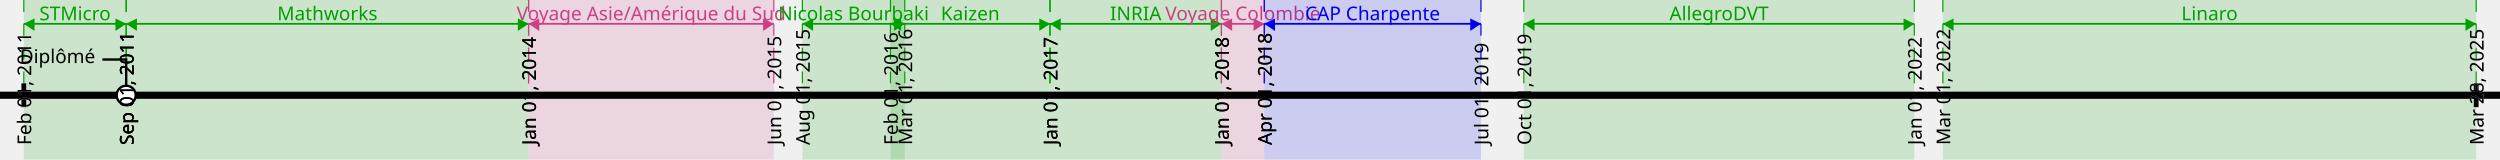
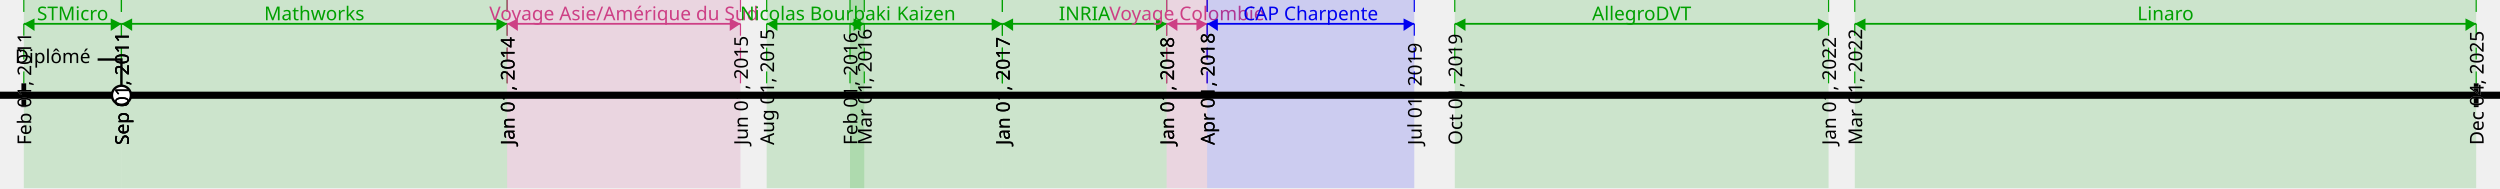
- <svg xmlns="http://www.w3.org/2000/svg" baseProfile="full" height="67.0" version="1.1" width="1050">
+ <svg xmlns="http://www.w3.org/2000/svg" baseProfile="full" height="79.0" version="1.1" width="1050">
  <defs>
    <marker id="id1" markerHeight="10" markerWidth="10" orient="auto" refX="0" refY="3">
      <path d="M6,0 L6,7 L0,3 L6,0" fill="#00A000" />
    </marker>
    <marker id="id2" markerHeight="10" markerWidth="10" orient="auto" refX="6" refY="3">
      <path d="M0,0 L0,7 L6,3 L0,0" fill="#00A000" />
    </marker>
    <marker id="id3" markerHeight="10" markerWidth="10" orient="auto" refX="0" refY="3">
      <path d="M6,0 L6,7 L0,3 L6,0" fill="#CD3F85" />
    </marker>
    <marker id="id4" markerHeight="10" markerWidth="10" orient="auto" refX="6" refY="3">
      <path d="M0,0 L0,7 L6,3 L0,0" fill="#CD3F85" />
    </marker>
    <marker id="id5" markerHeight="10" markerWidth="10" orient="auto" refX="0" refY="3">
      <path d="M6,0 L6,7 L0,3 L6,0" fill="#0000F0" />
    </marker>
    <marker id="id6" markerHeight="10" markerWidth="10" orient="auto" refX="6" refY="3">
      <path d="M0,0 L0,7 L6,3 L0,0" fill="#0000F0" />
    </marker>
  </defs>
-   <rect fill="#00A000" fill-opacity="0.15" height="67.0" width="43" x="10" y="0" />
+   <rect fill="#00A000" fill-opacity="0.15" height="79.0" width="41" x="10" y="0" />
  <line stroke="#00A000" stroke-dasharray="5 5" stroke-width="0.5" x1="10" x2="10" y1="0" y2="40" />
-   <line stroke="#00A000" stroke-dasharray="5 5" stroke-width="0.5" x1="53" x2="53" y1="0" y2="40" />
-   <line marker-end="url(#id2)" marker-start="url(#id1)" stroke="#00A000" stroke-width="0.75" x1="10" x2="53" y1="10" y2="10" />
-   <text fill="#00A000" font-family="Helevetica" font-size="6pt" stroke="none" text-anchor="middle" x="31.5" y="8.5">STMicro</text>
-   <rect fill="#00A000" fill-opacity="0.15" height="67.0" width="169" x="53" y="0" />
-   <line stroke="#00A000" stroke-dasharray="5 5" stroke-width="0.5" x1="53" x2="53" y1="0" y2="40" />
-   <line stroke="#00A000" stroke-dasharray="5 5" stroke-width="0.5" x1="222" x2="222" y1="0" y2="40" />
-   <line marker-end="url(#id2)" marker-start="url(#id1)" stroke="#00A000" stroke-width="0.75" x1="53" x2="222" y1="10" y2="10" />
-   <text fill="#00A000" font-family="Helevetica" font-size="6pt" stroke="none" text-anchor="middle" x="137.5" y="8.5">Mathworks</text>
-   <rect fill="#CD3F85" fill-opacity="0.15" height="67.0" width="103" x="222" y="0" />
-   <line stroke="#CD3F85" stroke-dasharray="5 5" stroke-width="0.5" x1="222" x2="222" y1="0" y2="40" />
-   <line stroke="#CD3F85" stroke-dasharray="5 5" stroke-width="0.5" x1="325" x2="325" y1="0" y2="40" />
-   <line marker-end="url(#id4)" marker-start="url(#id3)" stroke="#CD3F85" stroke-width="0.75" x1="222" x2="325" y1="10" y2="10" />
-   <text fill="#CD3F85" font-family="Helevetica" font-size="6pt" stroke="none" text-anchor="middle" x="273.5" y="8.5">Voyage Asie/Amérique du Sud</text>
-   <rect fill="#00A000" fill-opacity="0.15" height="67.0" width="43" x="337" y="0" />
-   <line stroke="#00A000" stroke-dasharray="5 5" stroke-width="0.5" x1="337" x2="337" y1="0" y2="40" />
-   <line stroke="#00A000" stroke-dasharray="5 5" stroke-width="0.5" x1="380" x2="380" y1="0" y2="40" />
-   <line marker-end="url(#id2)" marker-start="url(#id1)" stroke="#00A000" stroke-width="0.75" x1="337" x2="380" y1="10" y2="10" />
-   <text fill="#00A000" font-family="Helevetica" font-size="6pt" stroke="none" text-anchor="middle" x="358.5" y="8.5">Nicolas Bourbaki</text>
-   <rect fill="#00A000" fill-opacity="0.15" height="67.0" width="67" x="374" y="0" />
-   <line stroke="#00A000" stroke-dasharray="5 5" stroke-width="0.5" x1="374" x2="374" y1="0" y2="40" />
-   <line stroke="#00A000" stroke-dasharray="5 5" stroke-width="0.5" x1="441" x2="441" y1="0" y2="40" />
-   <line marker-end="url(#id2)" marker-start="url(#id1)" stroke="#00A000" stroke-width="0.75" x1="374" x2="441" y1="10" y2="10" />
-   <text fill="#00A000" font-family="Helevetica" font-size="6pt" stroke="none" text-anchor="middle" x="407.5" y="8.5">Kaizen</text>
-   <rect fill="#00A000" fill-opacity="0.15" height="67.0" width="72" x="441" y="0" />
-   <line stroke="#00A000" stroke-dasharray="5 5" stroke-width="0.5" x1="441" x2="441" y1="0" y2="40" />
-   <line stroke="#00A000" stroke-dasharray="5 5" stroke-width="0.5" x1="513" x2="513" y1="0" y2="40" />
-   <line marker-end="url(#id2)" marker-start="url(#id1)" stroke="#00A000" stroke-width="0.75" x1="441" x2="513" y1="10" y2="10" />
-   <text fill="#00A000" font-family="Helevetica" font-size="6pt" stroke="none" text-anchor="middle" x="477.0" y="8.5">INRIA</text>
-   <rect fill="#CD3F85" fill-opacity="0.15" height="67.0" width="18" x="513" y="0" />
-   <line stroke="#CD3F85" stroke-dasharray="5 5" stroke-width="0.5" x1="513" x2="513" y1="0" y2="40" />
-   <line stroke="#CD3F85" stroke-dasharray="5 5" stroke-width="0.5" x1="531" x2="531" y1="0" y2="40" />
-   <line marker-end="url(#id4)" marker-start="url(#id3)" stroke="#CD3F85" stroke-width="0.75" x1="513" x2="531" y1="10" y2="10" />
-   <text fill="#CD3F85" font-family="Helevetica" font-size="6pt" stroke="none" text-anchor="middle" x="522.0" y="8.5">Voyage Colombie</text>
-   <rect fill="#0000F0" fill-opacity="0.15" height="67.0" width="91" x="531" y="0" />
-   <line stroke="#0000F0" stroke-dasharray="5 5" stroke-width="0.5" x1="531" x2="531" y1="0" y2="40" />
-   <line stroke="#0000F0" stroke-dasharray="5 5" stroke-width="0.5" x1="622" x2="622" y1="0" y2="40" />
-   <line marker-end="url(#id6)" marker-start="url(#id5)" stroke="#0000F0" stroke-width="0.75" x1="531" x2="622" y1="10" y2="10" />
-   <text fill="#0000F0" font-family="Helevetica" font-size="6pt" stroke="none" text-anchor="middle" x="576.5" y="8.5">CAP Charpente</text>
-   <rect fill="#00A000" fill-opacity="0.15" height="67.0" width="164" x="640" y="0" />
-   <line stroke="#00A000" stroke-dasharray="5 5" stroke-width="0.5" x1="640" x2="640" y1="0" y2="40" />
-   <line stroke="#00A000" stroke-dasharray="5 5" stroke-width="0.5" x1="804" x2="804" y1="0" y2="40" />
-   <line marker-end="url(#id2)" marker-start="url(#id1)" stroke="#00A000" stroke-width="0.75" x1="640" x2="804" y1="10" y2="10" />
-   <text fill="#00A000" font-family="Helevetica" font-size="6pt" stroke="none" text-anchor="middle" x="722.0" y="8.5">AllegroDVT</text>
-   <rect fill="#00A000" fill-opacity="0.15" height="67.0" width="224" x="816" y="0" />
-   <line stroke="#00A000" stroke-dasharray="5 5" stroke-width="0.5" x1="816" x2="816" y1="0" y2="40" />
+   <line stroke="#00A000" stroke-dasharray="5 5" stroke-width="0.5" x1="51" x2="51" y1="0" y2="40" />
+   <line marker-end="url(#id2)" marker-start="url(#id1)" stroke="#00A000" stroke-width="0.75" x1="10" x2="51" y1="10" y2="10" />
+   <text fill="#00A000" font-family="Helevetica" font-size="6pt" stroke="none" text-anchor="middle" x="30.5" y="8.5">STMicro</text>
+   <rect fill="#00A000" fill-opacity="0.15" height="79.0" width="162" x="51" y="0" />
+   <line stroke="#00A000" stroke-dasharray="5 5" stroke-width="0.5" x1="51" x2="51" y1="0" y2="40" />
+   <line stroke="#00A000" stroke-dasharray="5 5" stroke-width="0.5" x1="213" x2="213" y1="0" y2="40" />
+   <line marker-end="url(#id2)" marker-start="url(#id1)" stroke="#00A000" stroke-width="0.75" x1="51" x2="213" y1="10" y2="10" />
+   <text fill="#00A000" font-family="Helevetica" font-size="6pt" stroke="none" text-anchor="middle" x="132.0" y="8.5">Mathworks</text>
+   <rect fill="#CD3F85" fill-opacity="0.15" height="79.0" width="98" x="213" y="0" />
+   <line stroke="#CD3F85" stroke-dasharray="5 5" stroke-width="0.5" x1="213" x2="213" y1="0" y2="40" />
+   <line stroke="#CD3F85" stroke-dasharray="5 5" stroke-width="0.5" x1="311" x2="311" y1="0" y2="40" />
+   <line marker-end="url(#id4)" marker-start="url(#id3)" stroke="#CD3F85" stroke-width="0.75" x1="213" x2="311" y1="10" y2="10" />
+   <text fill="#CD3F85" font-family="Helevetica" font-size="6pt" stroke="none" text-anchor="middle" x="262.0" y="8.5">Voyage Asie/Amérique du Sud</text>
+   <rect fill="#00A000" fill-opacity="0.15" height="79.0" width="41" x="322" y="0" />
+   <line stroke="#00A000" stroke-dasharray="5 5" stroke-width="0.5" x1="322" x2="322" y1="0" y2="40" />
+   <line stroke="#00A000" stroke-dasharray="5 5" stroke-width="0.5" x1="363" x2="363" y1="0" y2="40" />
+   <line marker-end="url(#id2)" marker-start="url(#id1)" stroke="#00A000" stroke-width="0.75" x1="322" x2="363" y1="10" y2="10" />
+   <text fill="#00A000" font-family="Helevetica" font-size="6pt" stroke="none" text-anchor="middle" x="342.5" y="8.5">Nicolas Bourbaki</text>
+   <rect fill="#00A000" fill-opacity="0.15" height="79.0" width="64" x="357" y="0" />
+   <line stroke="#00A000" stroke-dasharray="5 5" stroke-width="0.5" x1="357" x2="357" y1="0" y2="40" />
+   <line stroke="#00A000" stroke-dasharray="5 5" stroke-width="0.5" x1="421" x2="421" y1="0" y2="40" />
+   <line marker-end="url(#id2)" marker-start="url(#id1)" stroke="#00A000" stroke-width="0.75" x1="357" x2="421" y1="10" y2="10" />
+   <text fill="#00A000" font-family="Helevetica" font-size="6pt" stroke="none" text-anchor="middle" x="389.0" y="8.5">Kaizen</text>
+   <rect fill="#00A000" fill-opacity="0.15" height="79.0" width="69" x="421" y="0" />
+   <line stroke="#00A000" stroke-dasharray="5 5" stroke-width="0.5" x1="421" x2="421" y1="0" y2="40" />
+   <line stroke="#00A000" stroke-dasharray="5 5" stroke-width="0.5" x1="490" x2="490" y1="0" y2="40" />
+   <line marker-end="url(#id2)" marker-start="url(#id1)" stroke="#00A000" stroke-width="0.75" x1="421" x2="490" y1="10" y2="10" />
+   <text fill="#00A000" font-family="Helevetica" font-size="6pt" stroke="none" text-anchor="middle" x="455.5" y="8.5">INRIA</text>
+   <rect fill="#CD3F85" fill-opacity="0.15" height="79.0" width="17" x="490" y="0" />
+   <line stroke="#CD3F85" stroke-dasharray="5 5" stroke-width="0.5" x1="490" x2="490" y1="0" y2="40" />
+   <line stroke="#CD3F85" stroke-dasharray="5 5" stroke-width="0.5" x1="507" x2="507" y1="0" y2="40" />
+   <line marker-end="url(#id4)" marker-start="url(#id3)" stroke="#CD3F85" stroke-width="0.75" x1="490" x2="507" y1="10" y2="10" />
+   <text fill="#CD3F85" font-family="Helevetica" font-size="6pt" stroke="none" text-anchor="middle" x="498.5" y="8.5">Voyage Colombie</text>
+   <rect fill="#0000F0" fill-opacity="0.15" height="79.0" width="87" x="507" y="0" />
+   <line stroke="#0000F0" stroke-dasharray="5 5" stroke-width="0.5" x1="507" x2="507" y1="0" y2="40" />
+   <line stroke="#0000F0" stroke-dasharray="5 5" stroke-width="0.5" x1="594" x2="594" y1="0" y2="40" />
+   <line marker-end="url(#id6)" marker-start="url(#id5)" stroke="#0000F0" stroke-width="0.75" x1="507" x2="594" y1="10" y2="10" />
+   <text fill="#0000F0" font-family="Helevetica" font-size="6pt" stroke="none" text-anchor="middle" x="550.5" y="8.5">CAP Charpente</text>
+   <rect fill="#00A000" fill-opacity="0.15" height="79.0" width="157" x="611" y="0" />
+   <line stroke="#00A000" stroke-dasharray="5 5" stroke-width="0.5" x1="611" x2="611" y1="0" y2="40" />
+   <line stroke="#00A000" stroke-dasharray="5 5" stroke-width="0.5" x1="768" x2="768" y1="0" y2="40" />
+   <line marker-end="url(#id2)" marker-start="url(#id1)" stroke="#00A000" stroke-width="0.75" x1="611" x2="768" y1="10" y2="10" />
+   <text fill="#00A000" font-family="Helevetica" font-size="6pt" stroke="none" text-anchor="middle" x="689.5" y="8.5">AllegroDVT</text>
+   <rect fill="#00A000" fill-opacity="0.15" height="79.0" width="261" x="779" y="0" />
+   <line stroke="#00A000" stroke-dasharray="5 5" stroke-width="0.5" x1="779" x2="779" y1="0" y2="40" />
  <line stroke="#00A000" stroke-dasharray="5 5" stroke-width="0.5" x1="1040" x2="1040" y1="0" y2="40" />
-   <line marker-end="url(#id2)" marker-start="url(#id1)" stroke="#00A000" stroke-width="0.75" x1="816" x2="1040" y1="10" y2="10" />
-   <text fill="#00A000" font-family="Helevetica" font-size="6pt" stroke="none" text-anchor="middle" x="928.0" y="8.5">Linaro</text>
+   <line marker-end="url(#id2)" marker-start="url(#id1)" stroke="#00A000" stroke-width="0.75" x1="779" x2="1040" y1="10" y2="10" />
+   <text fill="#00A000" font-family="Helevetica" font-size="6pt" stroke="none" text-anchor="middle" x="909.5" y="8.5">Linaro</text>
  <g transform="translate(0,40)">
    <line stroke="#000000" stroke-width="3" x1="0" x2="1050" y1="0" y2="0" />
    <line stroke="#000000" stroke-width="2" x1="10" x2="10" y1="-5" y2="5" />
    <text fill="#C0C0C0" font-family="Helevetica" font-size="6pt" stroke="none" text-anchor="end" transform="rotate(180, 10, 0)" writing-mode="tb" x="10" y="-10">Feb 01, 2011</text>
    <line stroke="#000000" stroke-width="2" x1="1040" x2="1040" y1="-5" y2="5" />
-     <text fill="#C0C0C0" font-family="Helevetica" font-size="6pt" stroke="none" text-anchor="end" transform="rotate(180, 1040, 0)" writing-mode="tb" x="1040" y="-10">Mar 28, 2025</text>
-     <path d="M53,0 L53,-15 L43,-15" fill="none" stroke="#000000" stroke-width="1" />
-     <text fill="#000000" font-family="Helevetica" font-size="6pt" stroke="none" text-anchor="end" x="40" y="-13.5">Diplômé</text>
-     <text fill="#000000" font-family="Helevetica" font-size="6pt" stroke="none" text-anchor="end" transform="rotate(180, 53, 0)" writing-mode="tb" x="53" y="-10">Sep 01, 2011</text>
-     <circle cx="53" cy="0" fill="white" r="4" stroke="#000000" stroke-width="1" />
+     <text fill="#C0C0C0" font-family="Helevetica" font-size="6pt" stroke="none" text-anchor="end" transform="rotate(180, 1040, 0)" writing-mode="tb" x="1040" y="-10">Dec 04, 2025</text>
+     <path d="M51,0 L51,-15 L41,-15" fill="none" stroke="#000000" stroke-width="1" />
+     <text fill="#000000" font-family="Helevetica" font-size="6pt" stroke="none" text-anchor="end" x="38" y="-13.5">Diplômé</text>
+     <text fill="#000000" font-family="Helevetica" font-size="6pt" stroke="none" text-anchor="end" transform="rotate(180, 51, 0)" writing-mode="tb" x="51" y="-10">Sep 01, 2011</text>
+     <circle cx="51" cy="0" fill="white" r="4" stroke="#000000" stroke-width="1" />
    <text fill="#000000" font-family="Helevetica" font-size="6pt" stroke="none" text-anchor="end" transform="rotate(180, 10, 0)" writing-mode="tb" x="10" y="-10">Feb 01, 2011</text>
-     <text fill="#000000" font-family="Helevetica" font-size="6pt" stroke="none" text-anchor="end" transform="rotate(180, 53, 0)" writing-mode="tb" x="53" y="-10">Sep 01, 2011</text>
-     <text fill="#000000" font-family="Helevetica" font-size="6pt" stroke="none" text-anchor="end" transform="rotate(180, 53, 0)" writing-mode="tb" x="53" y="-10">Sep 01, 2011</text>
-     <text fill="#000000" font-family="Helevetica" font-size="6pt" stroke="none" text-anchor="end" transform="rotate(180, 222, 0)" writing-mode="tb" x="222" y="-10">Jan 01, 2014</text>
-     <text fill="#000000" font-family="Helevetica" font-size="6pt" stroke="none" text-anchor="end" transform="rotate(180, 222, 0)" writing-mode="tb" x="222" y="-10">Jan 01, 2014</text>
-     <text fill="#000000" font-family="Helevetica" font-size="6pt" stroke="none" text-anchor="end" transform="rotate(180, 325, 0)" writing-mode="tb" x="325" y="-10">Jun 01, 2015</text>
-     <text fill="#000000" font-family="Helevetica" font-size="6pt" stroke="none" text-anchor="end" transform="rotate(180, 337, 0)" writing-mode="tb" x="337" y="-10">Aug 01, 2015</text>
-     <text fill="#000000" font-family="Helevetica" font-size="6pt" stroke="none" text-anchor="end" transform="rotate(180, 380, 0)" writing-mode="tb" x="380" y="-10">Mar 01, 2016</text>
-     <text fill="#000000" font-family="Helevetica" font-size="6pt" stroke="none" text-anchor="end" transform="rotate(180, 374, 0)" writing-mode="tb" x="374" y="-10">Feb 01, 2016</text>
-     <text fill="#000000" font-family="Helevetica" font-size="6pt" stroke="none" text-anchor="end" transform="rotate(180, 441, 0)" writing-mode="tb" x="441" y="-10">Jan 01, 2017</text>
-     <text fill="#000000" font-family="Helevetica" font-size="6pt" stroke="none" text-anchor="end" transform="rotate(180, 441, 0)" writing-mode="tb" x="441" y="-10">Jan 01, 2017</text>
-     <text fill="#000000" font-family="Helevetica" font-size="6pt" stroke="none" text-anchor="end" transform="rotate(180, 513, 0)" writing-mode="tb" x="513" y="-10">Jan 01, 2018</text>
-     <text fill="#000000" font-family="Helevetica" font-size="6pt" stroke="none" text-anchor="end" transform="rotate(180, 513, 0)" writing-mode="tb" x="513" y="-10">Jan 01, 2018</text>
-     <text fill="#000000" font-family="Helevetica" font-size="6pt" stroke="none" text-anchor="end" transform="rotate(180, 531, 0)" writing-mode="tb" x="531" y="-10">Apr 01, 2018</text>
-     <text fill="#000000" font-family="Helevetica" font-size="6pt" stroke="none" text-anchor="end" transform="rotate(180, 531, 0)" writing-mode="tb" x="531" y="-10">Apr 01, 2018</text>
-     <text fill="#000000" font-family="Helevetica" font-size="6pt" stroke="none" text-anchor="end" transform="rotate(180, 622, 0)" writing-mode="tb" x="622" y="-10">Jul 01, 2019</text>
-     <text fill="#000000" font-family="Helevetica" font-size="6pt" stroke="none" text-anchor="end" transform="rotate(180, 640, 0)" writing-mode="tb" x="640" y="-10">Oct 01, 2019</text>
-     <text fill="#000000" font-family="Helevetica" font-size="6pt" stroke="none" text-anchor="end" transform="rotate(180, 804, 0)" writing-mode="tb" x="804" y="-10">Jan 01, 2022</text>
-     <text fill="#000000" font-family="Helevetica" font-size="6pt" stroke="none" text-anchor="end" transform="rotate(180, 816, 0)" writing-mode="tb" x="816" y="-10">Mar 01, 2022</text>
-     <text fill="#000000" font-family="Helevetica" font-size="6pt" stroke="none" text-anchor="end" transform="rotate(180, 1040, 0)" writing-mode="tb" x="1040" y="-10">Mar 28, 2025</text>
+     <text fill="#000000" font-family="Helevetica" font-size="6pt" stroke="none" text-anchor="end" transform="rotate(180, 51, 0)" writing-mode="tb" x="51" y="-10">Sep 01, 2011</text>
+     <text fill="#000000" font-family="Helevetica" font-size="6pt" stroke="none" text-anchor="end" transform="rotate(180, 51, 0)" writing-mode="tb" x="51" y="-10">Sep 01, 2011</text>
+     <text fill="#000000" font-family="Helevetica" font-size="6pt" stroke="none" text-anchor="end" transform="rotate(180, 213, 0)" writing-mode="tb" x="213" y="-10">Jan 01, 2014</text>
+     <text fill="#000000" font-family="Helevetica" font-size="6pt" stroke="none" text-anchor="end" transform="rotate(180, 213, 0)" writing-mode="tb" x="213" y="-10">Jan 01, 2014</text>
+     <text fill="#000000" font-family="Helevetica" font-size="6pt" stroke="none" text-anchor="end" transform="rotate(180, 311, 0)" writing-mode="tb" x="311" y="-10">Jun 01, 2015</text>
+     <text fill="#000000" font-family="Helevetica" font-size="6pt" stroke="none" text-anchor="end" transform="rotate(180, 322, 0)" writing-mode="tb" x="322" y="-10">Aug 01, 2015</text>
+     <text fill="#000000" font-family="Helevetica" font-size="6pt" stroke="none" text-anchor="end" transform="rotate(180, 363, 0)" writing-mode="tb" x="363" y="-10">Mar 01, 2016</text>
+     <text fill="#000000" font-family="Helevetica" font-size="6pt" stroke="none" text-anchor="end" transform="rotate(180, 357, 0)" writing-mode="tb" x="357" y="-10">Feb 01, 2016</text>
+     <text fill="#000000" font-family="Helevetica" font-size="6pt" stroke="none" text-anchor="end" transform="rotate(180, 421, 0)" writing-mode="tb" x="421" y="-10">Jan 01, 2017</text>
+     <text fill="#000000" font-family="Helevetica" font-size="6pt" stroke="none" text-anchor="end" transform="rotate(180, 421, 0)" writing-mode="tb" x="421" y="-10">Jan 01, 2017</text>
+     <text fill="#000000" font-family="Helevetica" font-size="6pt" stroke="none" text-anchor="end" transform="rotate(180, 490, 0)" writing-mode="tb" x="490" y="-10">Jan 01, 2018</text>
+     <text fill="#000000" font-family="Helevetica" font-size="6pt" stroke="none" text-anchor="end" transform="rotate(180, 490, 0)" writing-mode="tb" x="490" y="-10">Jan 01, 2018</text>
+     <text fill="#000000" font-family="Helevetica" font-size="6pt" stroke="none" text-anchor="end" transform="rotate(180, 507, 0)" writing-mode="tb" x="507" y="-10">Apr 01, 2018</text>
+     <text fill="#000000" font-family="Helevetica" font-size="6pt" stroke="none" text-anchor="end" transform="rotate(180, 507, 0)" writing-mode="tb" x="507" y="-10">Apr 01, 2018</text>
+     <text fill="#000000" font-family="Helevetica" font-size="6pt" stroke="none" text-anchor="end" transform="rotate(180, 594, 0)" writing-mode="tb" x="594" y="-10">Jul 01, 2019</text>
+     <text fill="#000000" font-family="Helevetica" font-size="6pt" stroke="none" text-anchor="end" transform="rotate(180, 611, 0)" writing-mode="tb" x="611" y="-10">Oct 01, 2019</text>
+     <text fill="#000000" font-family="Helevetica" font-size="6pt" stroke="none" text-anchor="end" transform="rotate(180, 768, 0)" writing-mode="tb" x="768" y="-10">Jan 01, 2022</text>
+     <text fill="#000000" font-family="Helevetica" font-size="6pt" stroke="none" text-anchor="end" transform="rotate(180, 779, 0)" writing-mode="tb" x="779" y="-10">Mar 01, 2022</text>
+     <text fill="#000000" font-family="Helevetica" font-size="6pt" stroke="none" text-anchor="end" transform="rotate(180, 1040, 0)" writing-mode="tb" x="1040" y="-10">Dec 04, 2025</text>
  </g>
</svg>
